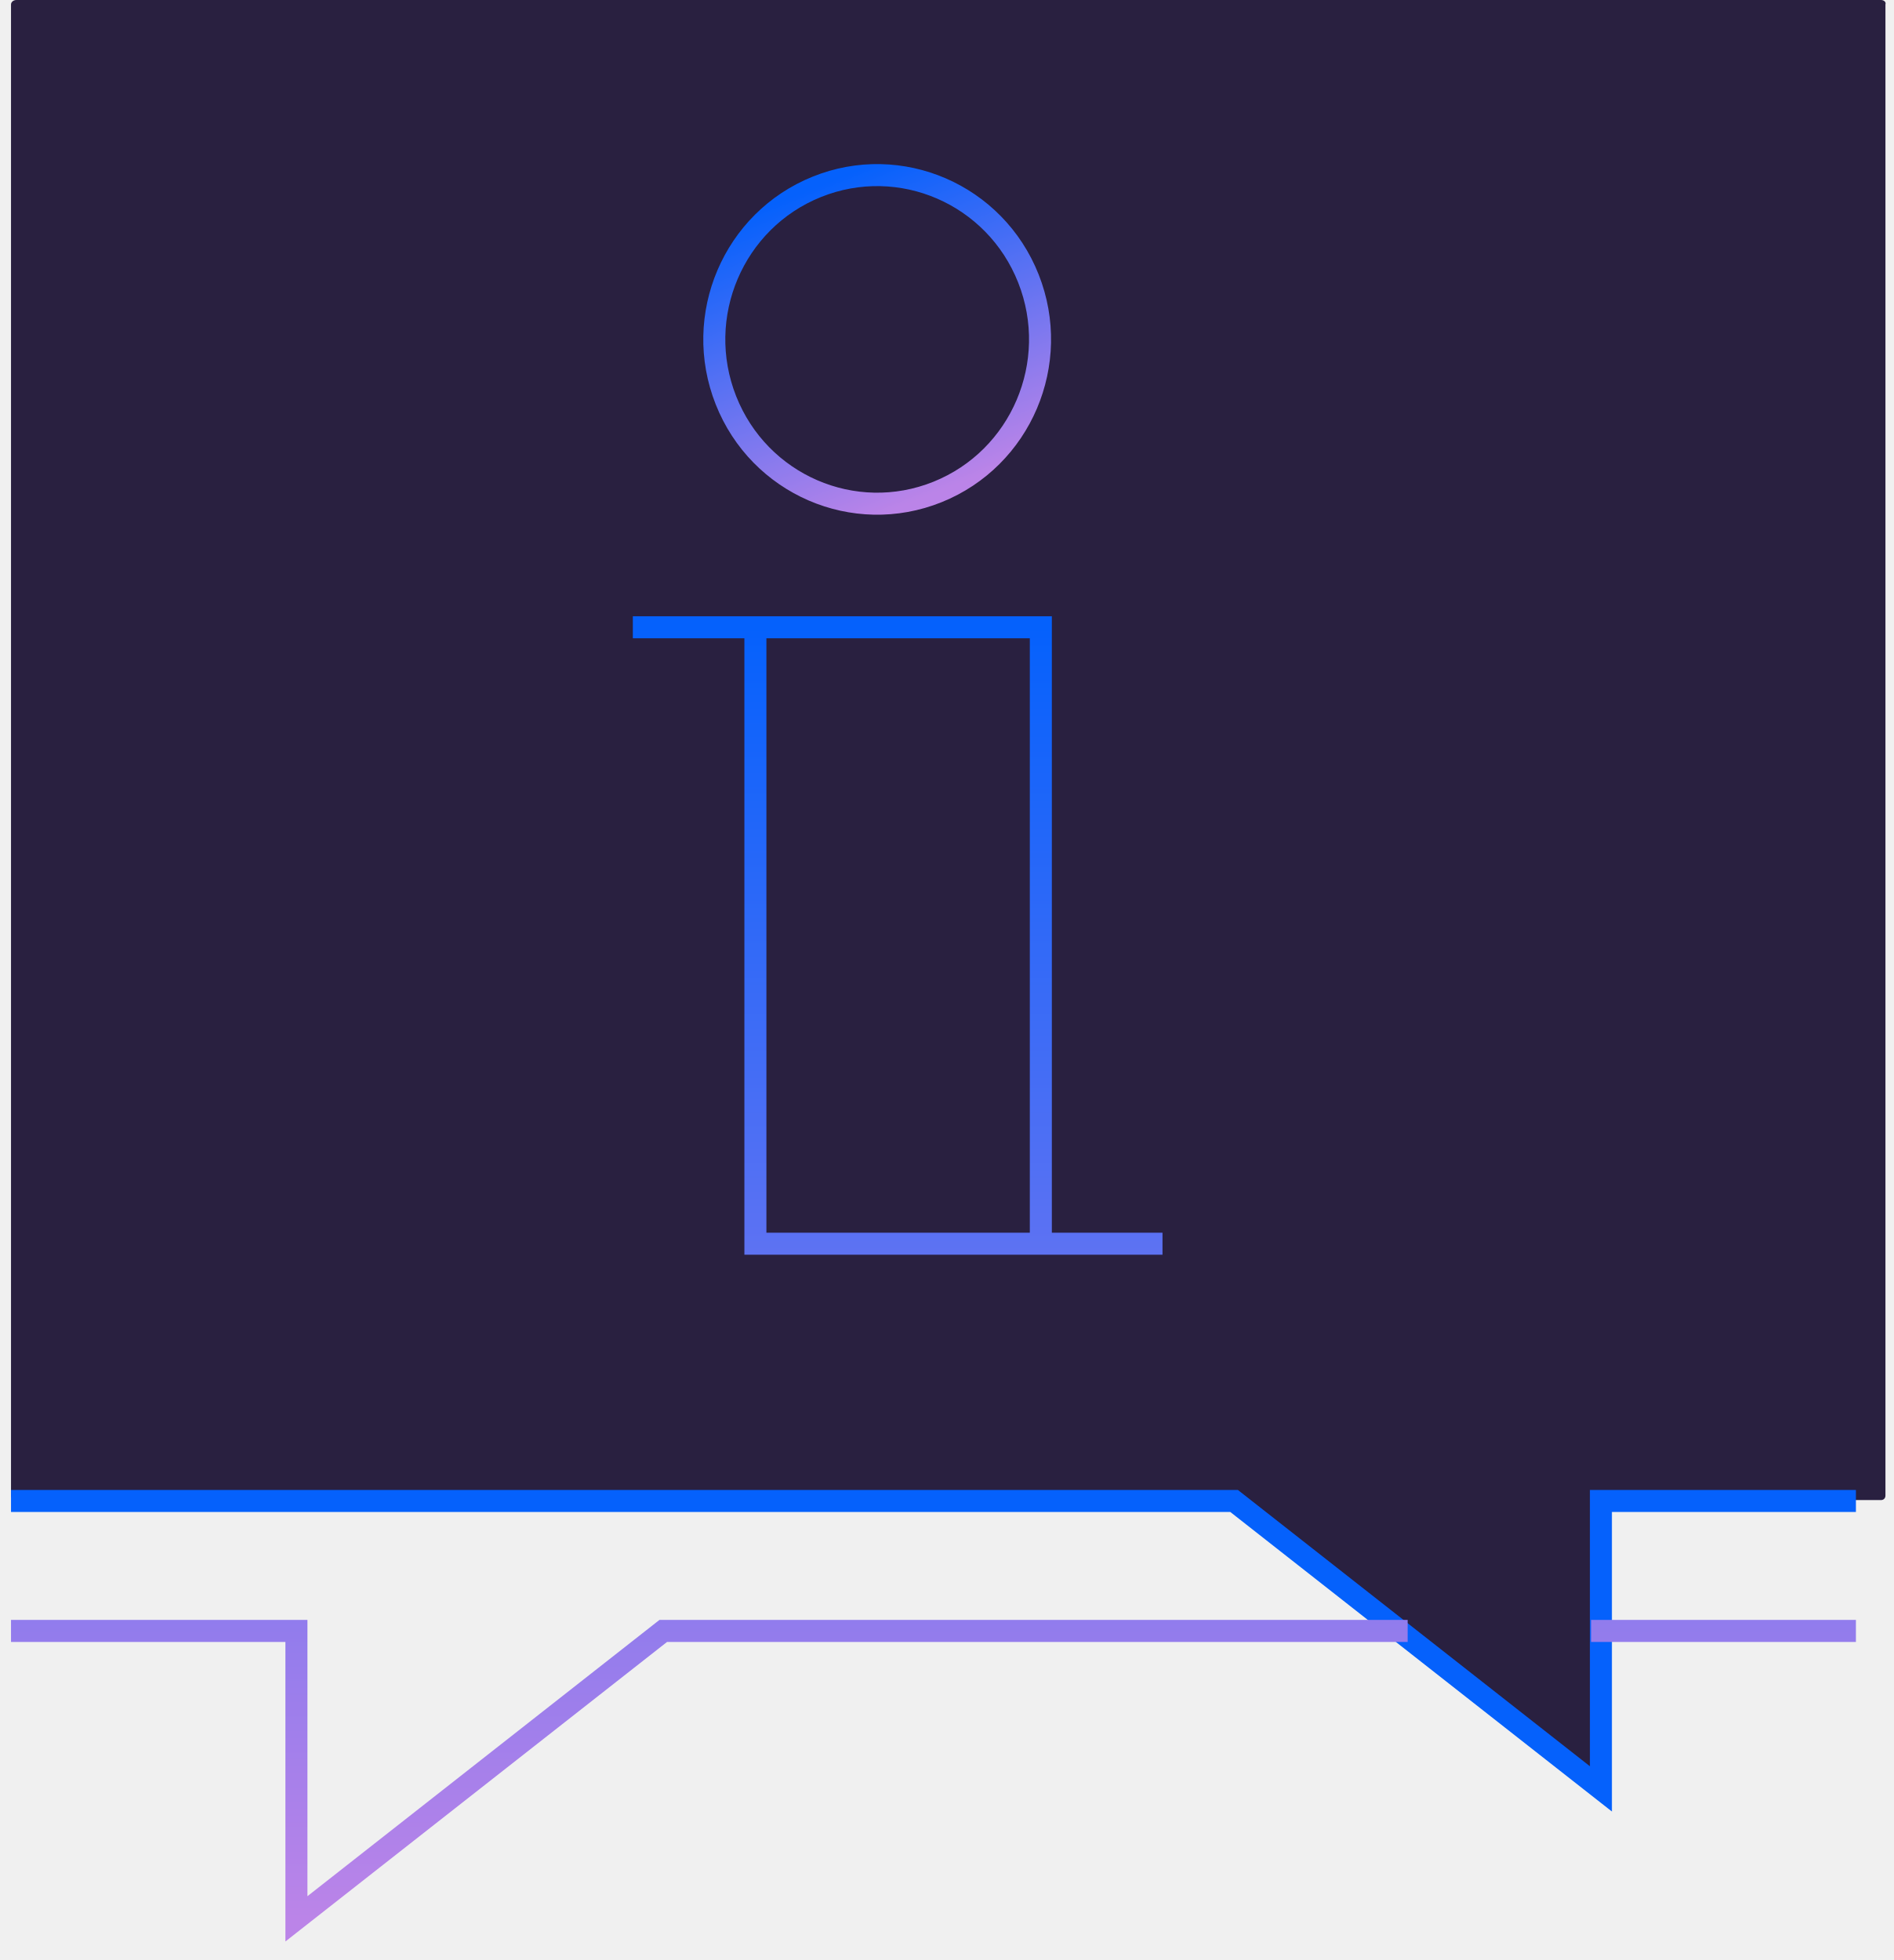
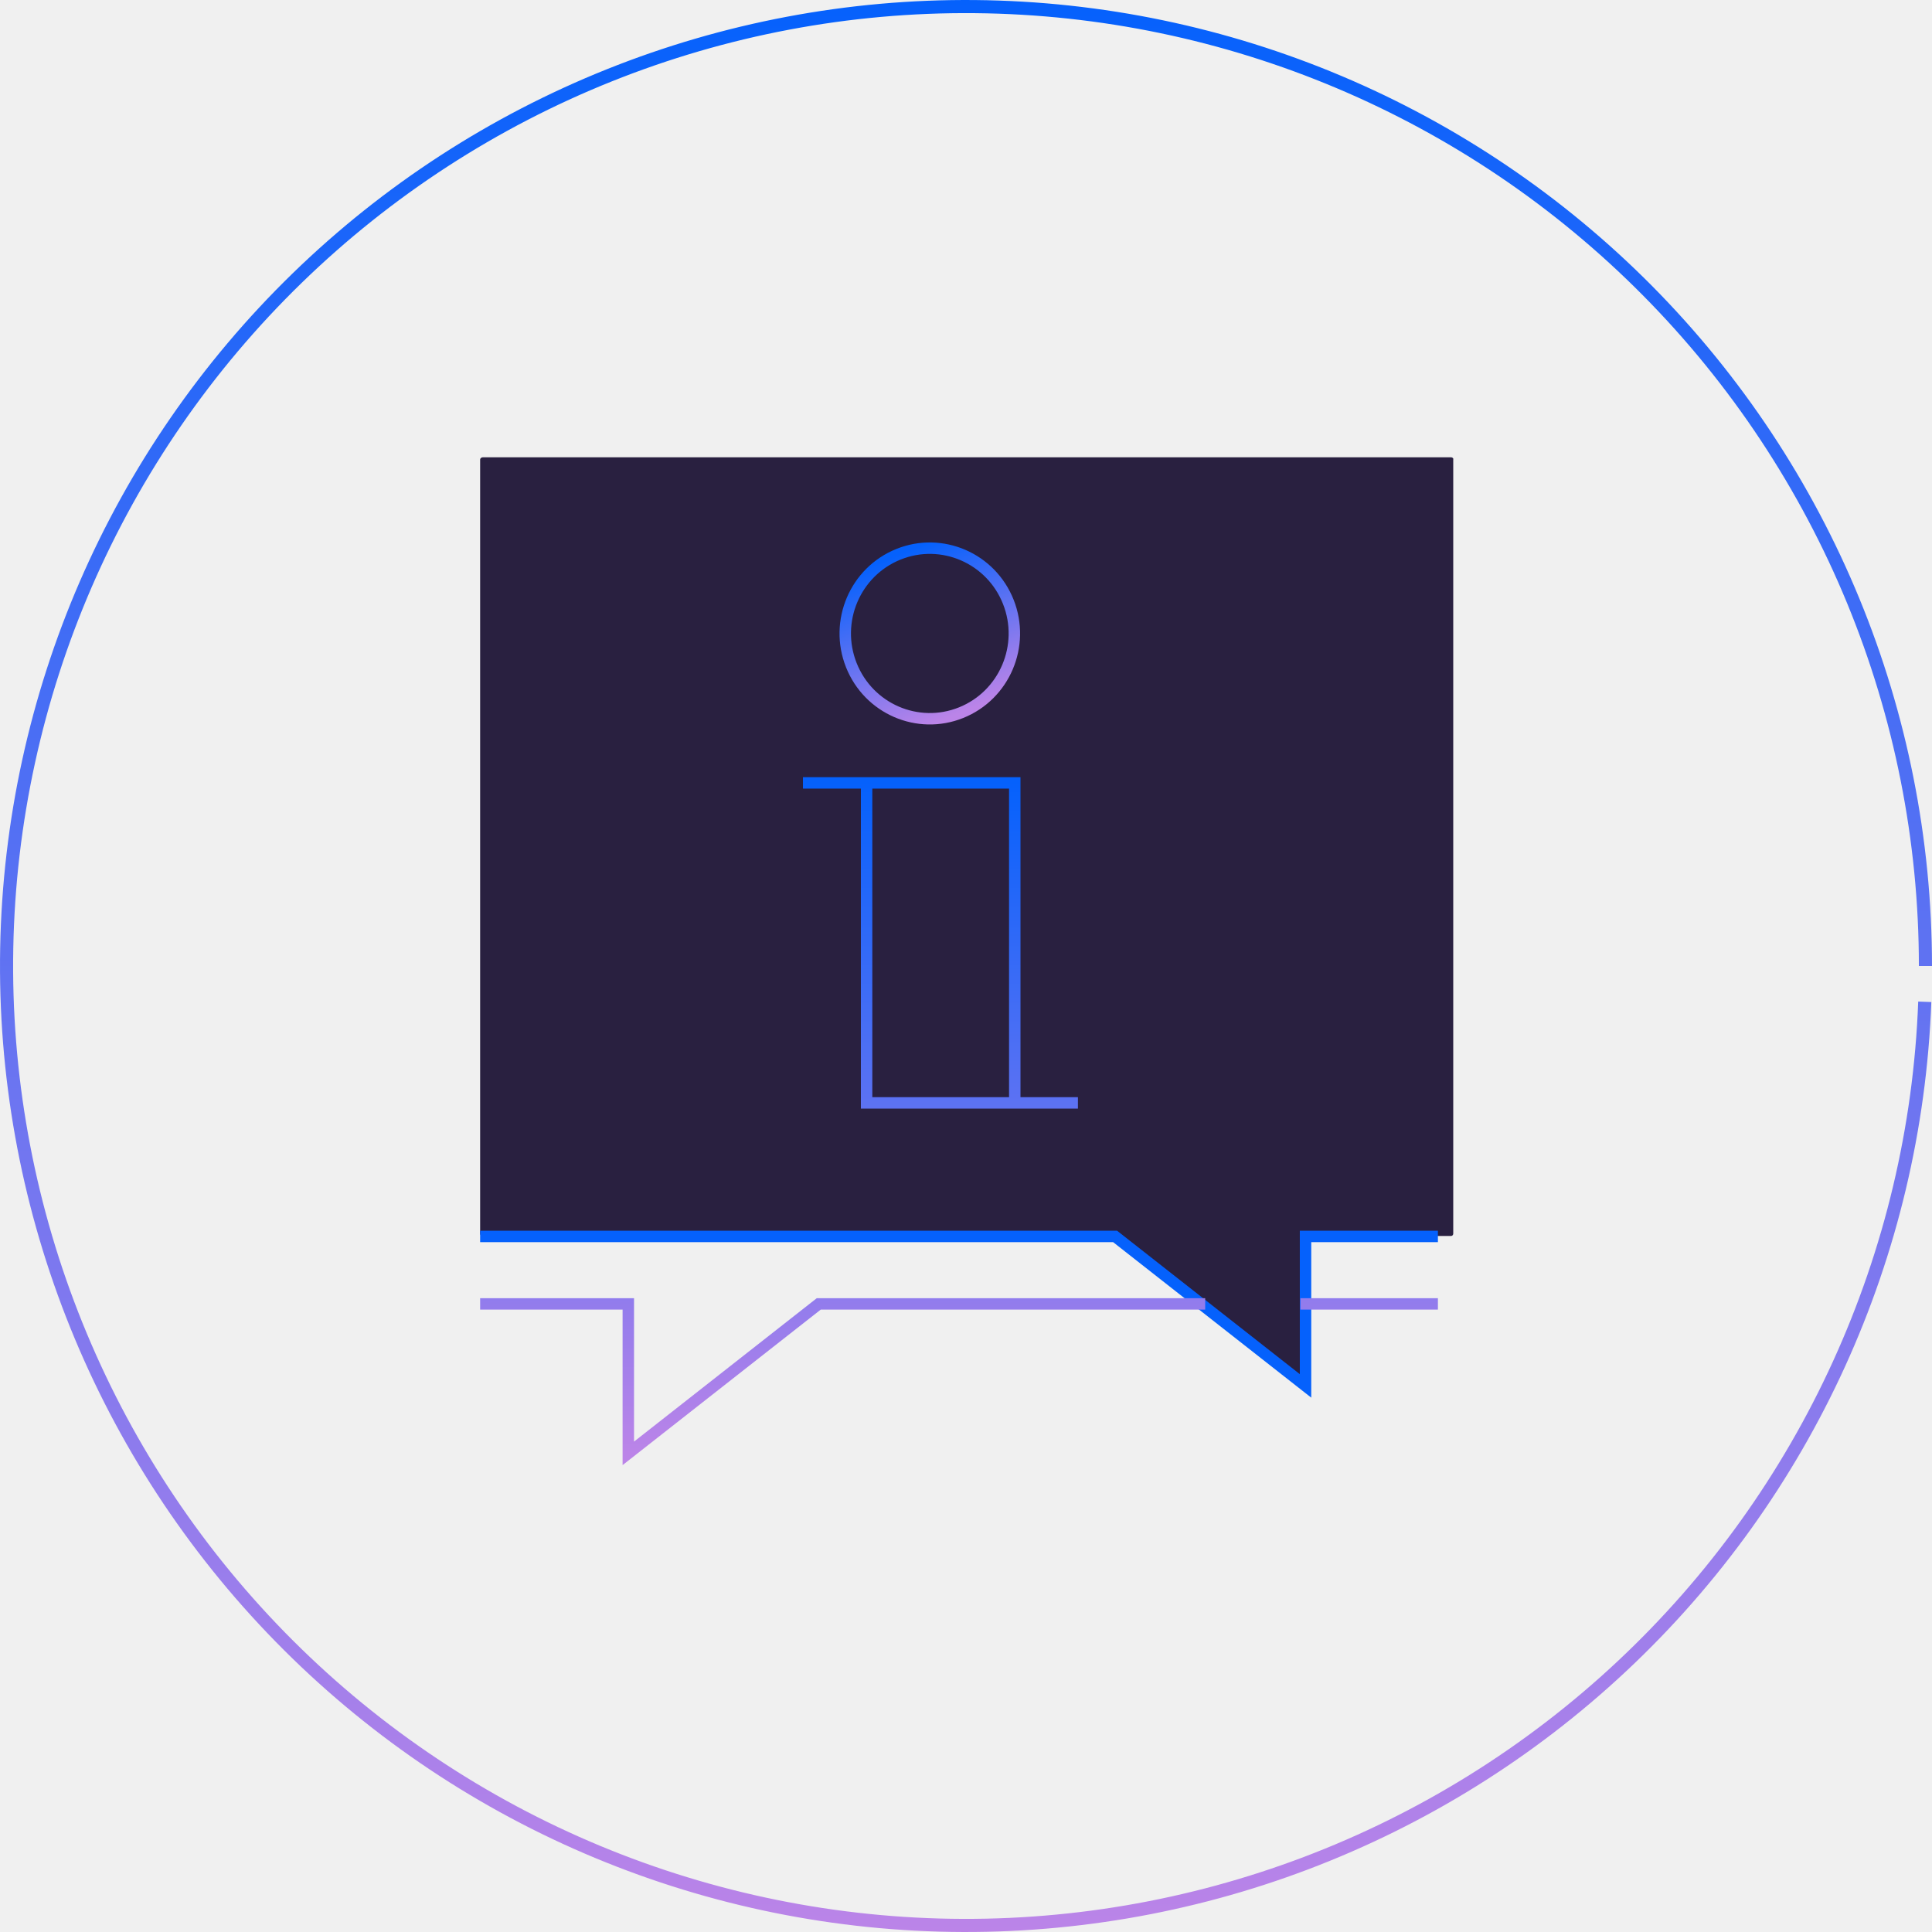
- <svg xmlns="http://www.w3.org/2000/svg" width="86" height="89" viewBox="0 0 86 89" fill="none">
-   <path d="M85.418 0H0.744C0.622 0 0.5 0.082 0.5 0.205V67.91C0.5 68.033 0.581 68.115 0.703 68.115H56.001L72.66 81.189V68.115H85.418C85.539 68.115 85.621 68.033 85.621 67.91V0.205C85.661 0.082 85.539 0 85.418 0Z" fill="#292040" />
-   <path d="M0.5 68.156H56.042L72.7 81.23V68.156H84.28" stroke="#0561FC" />
-   <path d="M63.924 74.057H30.12L13.461 87.131V74.057H0.5M84.28 74.057H72.253M38.002 28.484H28.738M43.528 56.475H52.791M34.304 28.484H47.266V56.475H34.304V28.484Z" stroke="url(#paint0_linear_306_743)" />
-   <path d="M42.575 22.339C46.368 20.812 48.215 16.473 46.702 12.647C45.188 8.821 40.886 6.957 37.093 8.484C33.3 10.011 31.452 14.351 32.966 18.177C34.48 22.003 38.782 23.866 42.575 22.339Z" stroke="url(#paint1_linear_306_743)" />
+ <svg xmlns="http://www.w3.org/2000/svg" width="169" height="169" viewBox="0 0 169 169" fill="none">
+   <mask id="path-1-inside-1_408_1162" fill="white">
+     <path d="M169 84.5C169 62.226 160.205 40.852 144.529 25.029C128.852 9.205 107.562 0.211 85.288 0.004C63.015 -0.204 41.561 8.391 25.591 23.919C9.622 39.447 0.43 60.653 0.015 82.923C-0.401 105.194 7.994 126.728 23.372 142.841C38.751 158.954 59.87 168.344 82.135 168.967C104.401 169.59 126.012 161.397 142.268 146.169C158.524 130.942 168.11 109.911 168.941 87.653L167.794 87.61C166.975 109.566 157.519 130.311 141.484 145.332C125.448 160.353 104.131 168.435 82.168 167.82C60.204 167.205 39.372 157.943 24.202 142.049C9.033 126.154 0.752 104.913 1.162 82.945C1.572 60.977 10.639 40.059 26.391 24.742C42.144 9.424 63.307 0.946 85.278 1.151C107.248 1.356 128.25 10.228 143.713 25.837C159.177 41.445 167.852 62.528 167.852 84.5H169Z" class="svg-elem-1" />
+   </mask>
+   <path d="M169 84.5C169 62.226 160.205 40.852 144.529 25.029C128.852 9.205 107.562 0.211 85.288 0.004C63.015 -0.204 41.561 8.391 25.591 23.919C9.622 39.447 0.43 60.653 0.015 82.923C-0.401 105.194 7.994 126.728 23.372 142.841C38.751 158.954 59.87 168.344 82.135 168.967C104.401 169.59 126.012 161.397 142.268 146.169C158.524 130.942 168.11 109.911 168.941 87.653L167.794 87.61C166.975 109.566 157.519 130.311 141.484 145.332C125.448 160.353 104.131 168.435 82.168 167.82C60.204 167.205 39.372 157.943 24.202 142.049C9.033 126.154 0.752 104.913 1.162 82.945C1.572 60.977 10.639 40.059 26.391 24.742C42.144 9.424 63.307 0.946 85.278 1.151C107.248 1.356 128.25 10.228 143.713 25.837C159.177 41.445 167.852 62.528 167.852 84.5H169Z" stroke="url(#paint0_linear_408_1162)" stroke-width="2" mask="url(#path-1-inside-1_408_1162)" class="svg-elem-2" />
+   <g clip-path="url(#clip0_408_1162)">
+     <path d="M126.918 40H42.244C42.122 40 42 40.082 42 40.205V107.91C42 108.033 42.081 108.115 42.203 108.115H97.501L114.16 121.189V108.115H126.918C127.039 108.115 127.121 108.033 127.121 107.91V40.205C127.161 40.082 127.039 40 126.918 40Z" fill="#292040" class="svg-elem-3" />
+     <path d="M42 108.156H97.542L114.2 121.23V108.156H125.78" stroke="#0561FC" class="svg-elem-4" />
+     <path d="M105.424 114.057H71.62L54.961 127.131V114.057H42M125.78 114.057H113.753M79.502 68.484H70.238M85.028 96.475H94.291M75.805 68.484H88.766V96.475H75.805V68.484Z" stroke="url(#paint1_linear_408_1162)" class="svg-elem-5" />
+     <path d="M84.075 62.339C87.868 60.812 89.716 56.473 88.202 52.647C86.688 48.821 82.386 46.957 78.593 48.484C74.799 50.011 72.952 54.35 74.466 58.176C75.98 62.002 80.282 63.866 84.075 62.339Z" stroke="url(#paint2_linear_408_1162)" class="svg-elem-6" />
+   </g>
  <defs>
-     <linearGradient id="paint0_linear_306_743" x1="42.39" y1="28.484" x2="42.39" y2="87.131" gradientUnits="userSpaceOnUse">
+     <linearGradient id="paint0_linear_408_1162" x1="84.5" y1="0" x2="84.5" y2="169" gradientUnits="userSpaceOnUse">
      <stop stop-color="#0561FC" />
      <stop offset="1" stop-color="#BB84E8" />
    </linearGradient>
-     <linearGradient id="paint1_linear_306_743" x1="37.093" y1="8.484" x2="42.657" y2="22.306" gradientUnits="userSpaceOnUse">
+     <linearGradient id="paint1_linear_408_1162" x1="83.89" y1="68.484" x2="83.89" y2="127.131" gradientUnits="userSpaceOnUse">
      <stop stop-color="#0561FC" />
      <stop offset="1" stop-color="#BB84E8" />
    </linearGradient>
+     <linearGradient id="paint2_linear_408_1162" x1="78.593" y1="48.484" x2="84.157" y2="62.306" gradientUnits="userSpaceOnUse">
+       <stop stop-color="#0561FC" />
+       <stop offset="1" stop-color="#BB84E8" />
+     </linearGradient>
+     <clipPath id="clip0_408_1162">
+       <rect width="85.161" height="90" fill="white" transform="translate(42 40)" class="svg-elem-7" />
+     </clipPath>
  </defs>
</svg>
